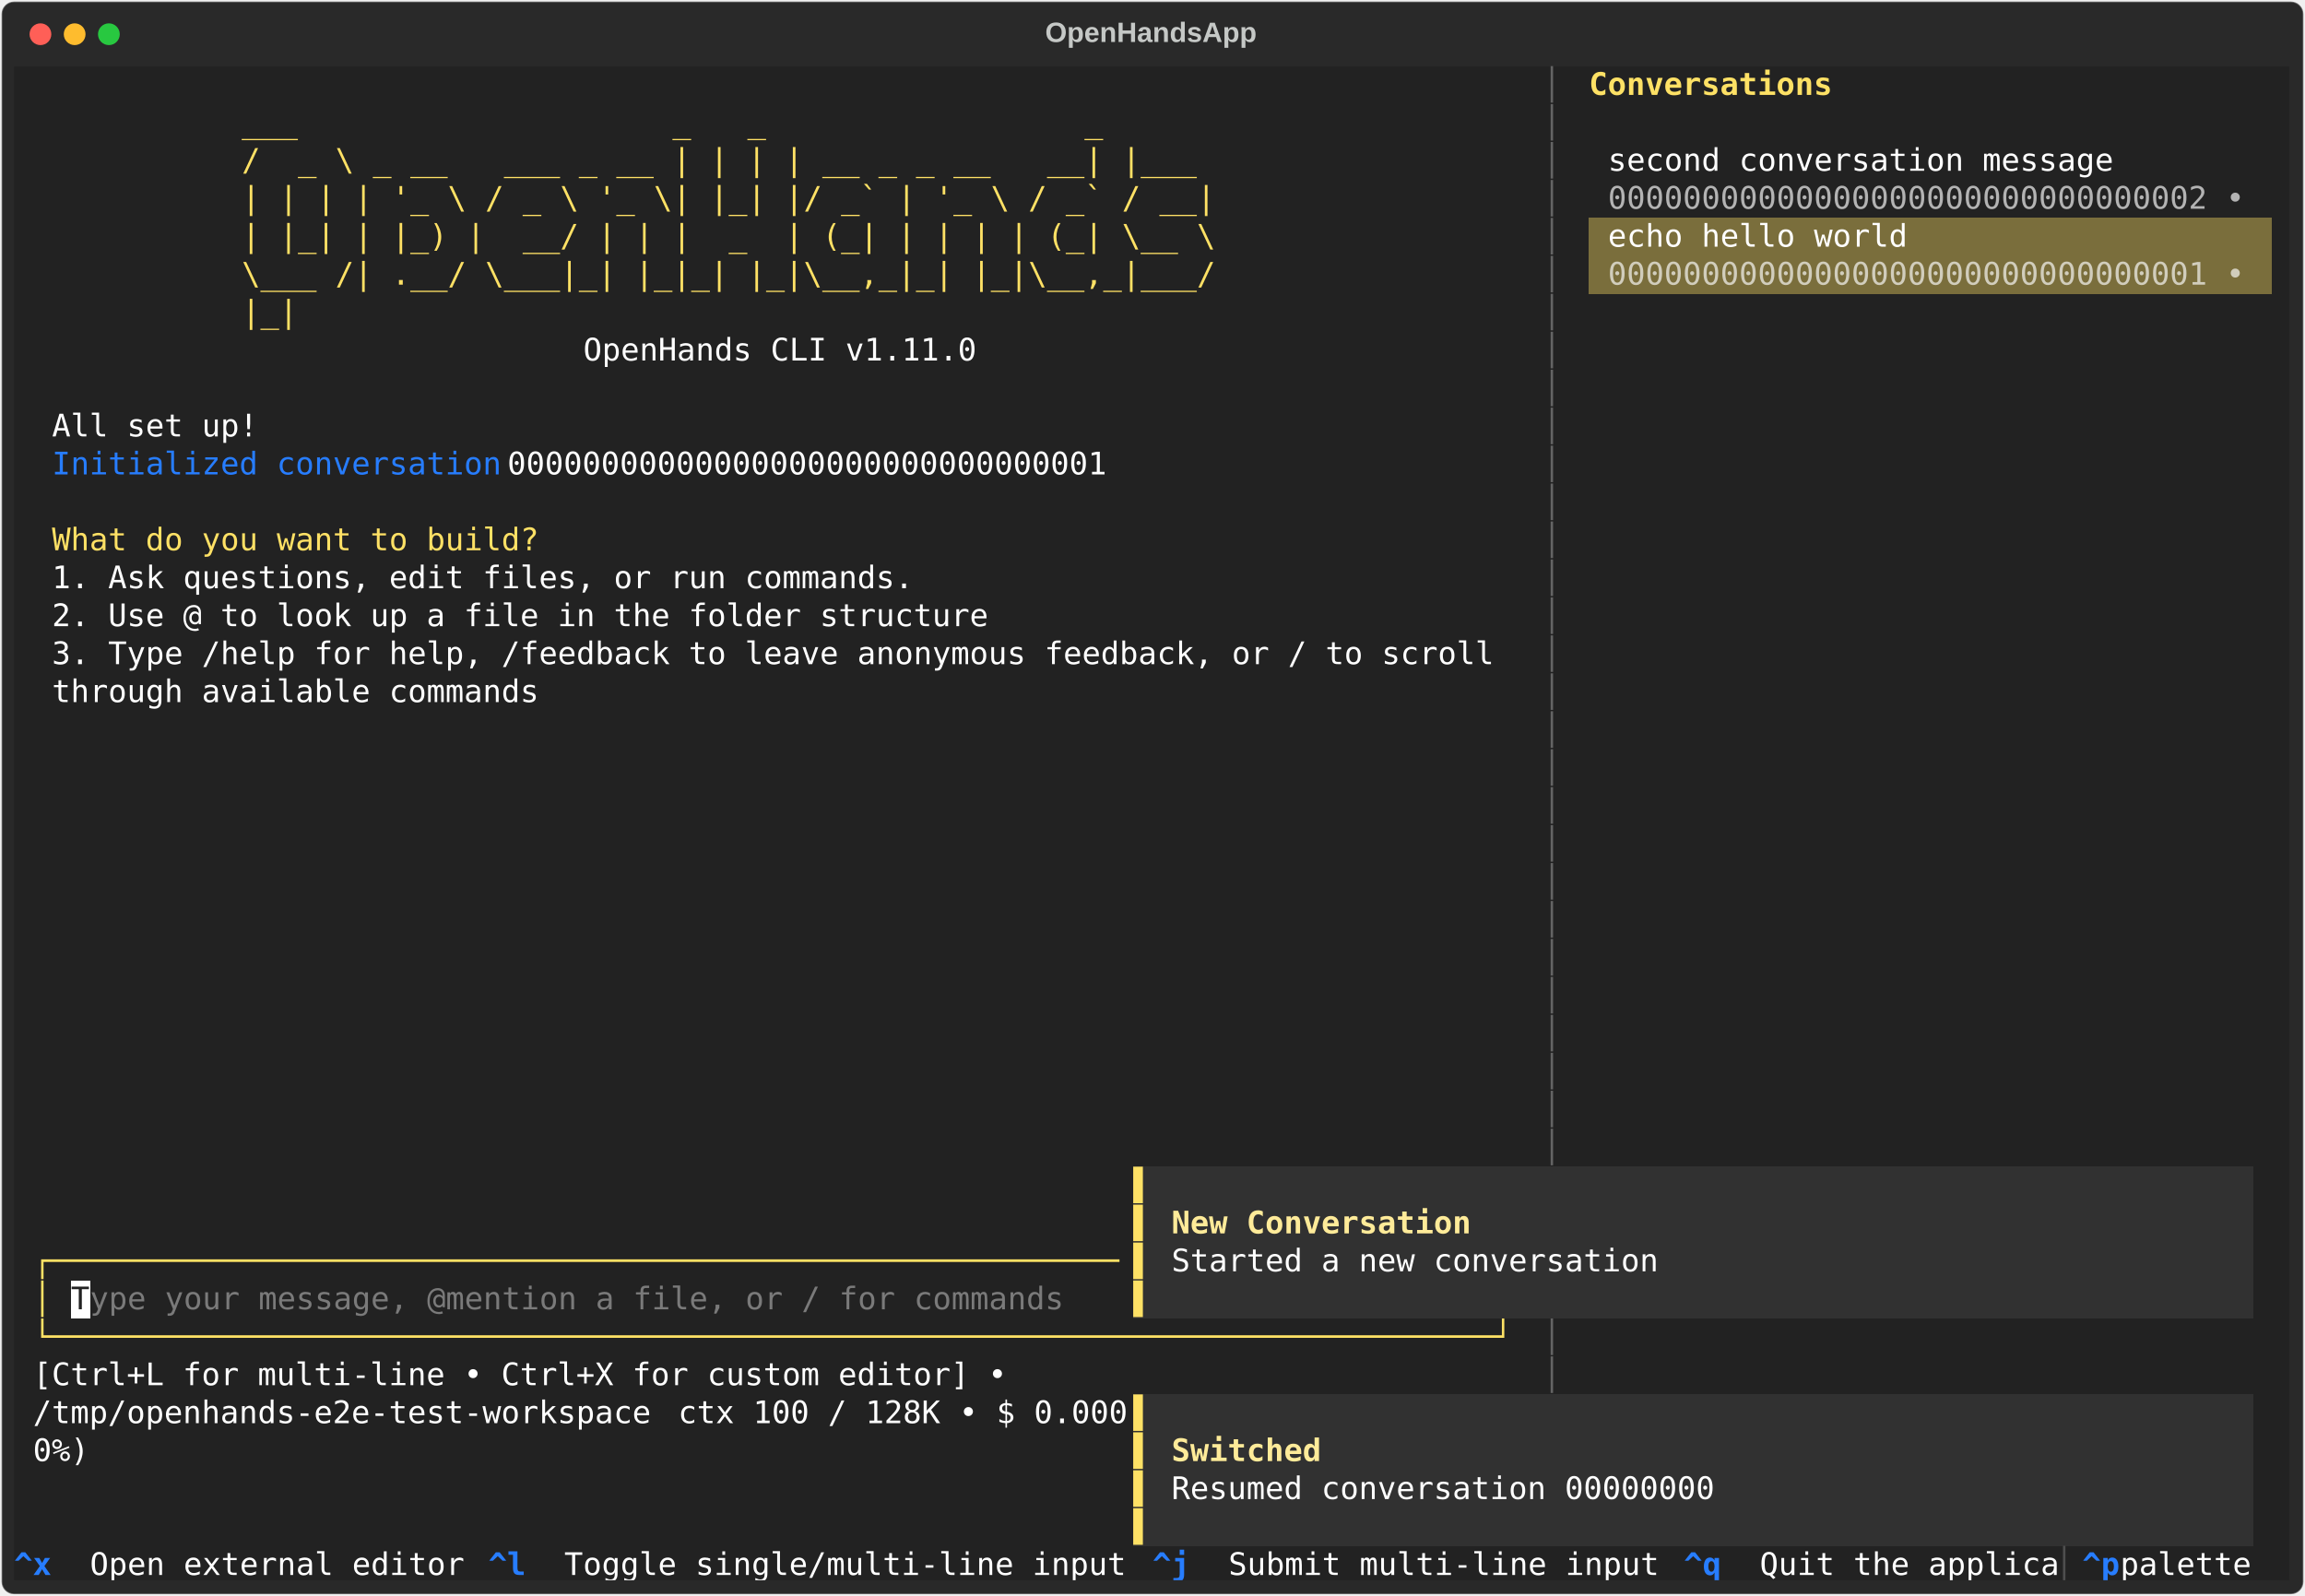
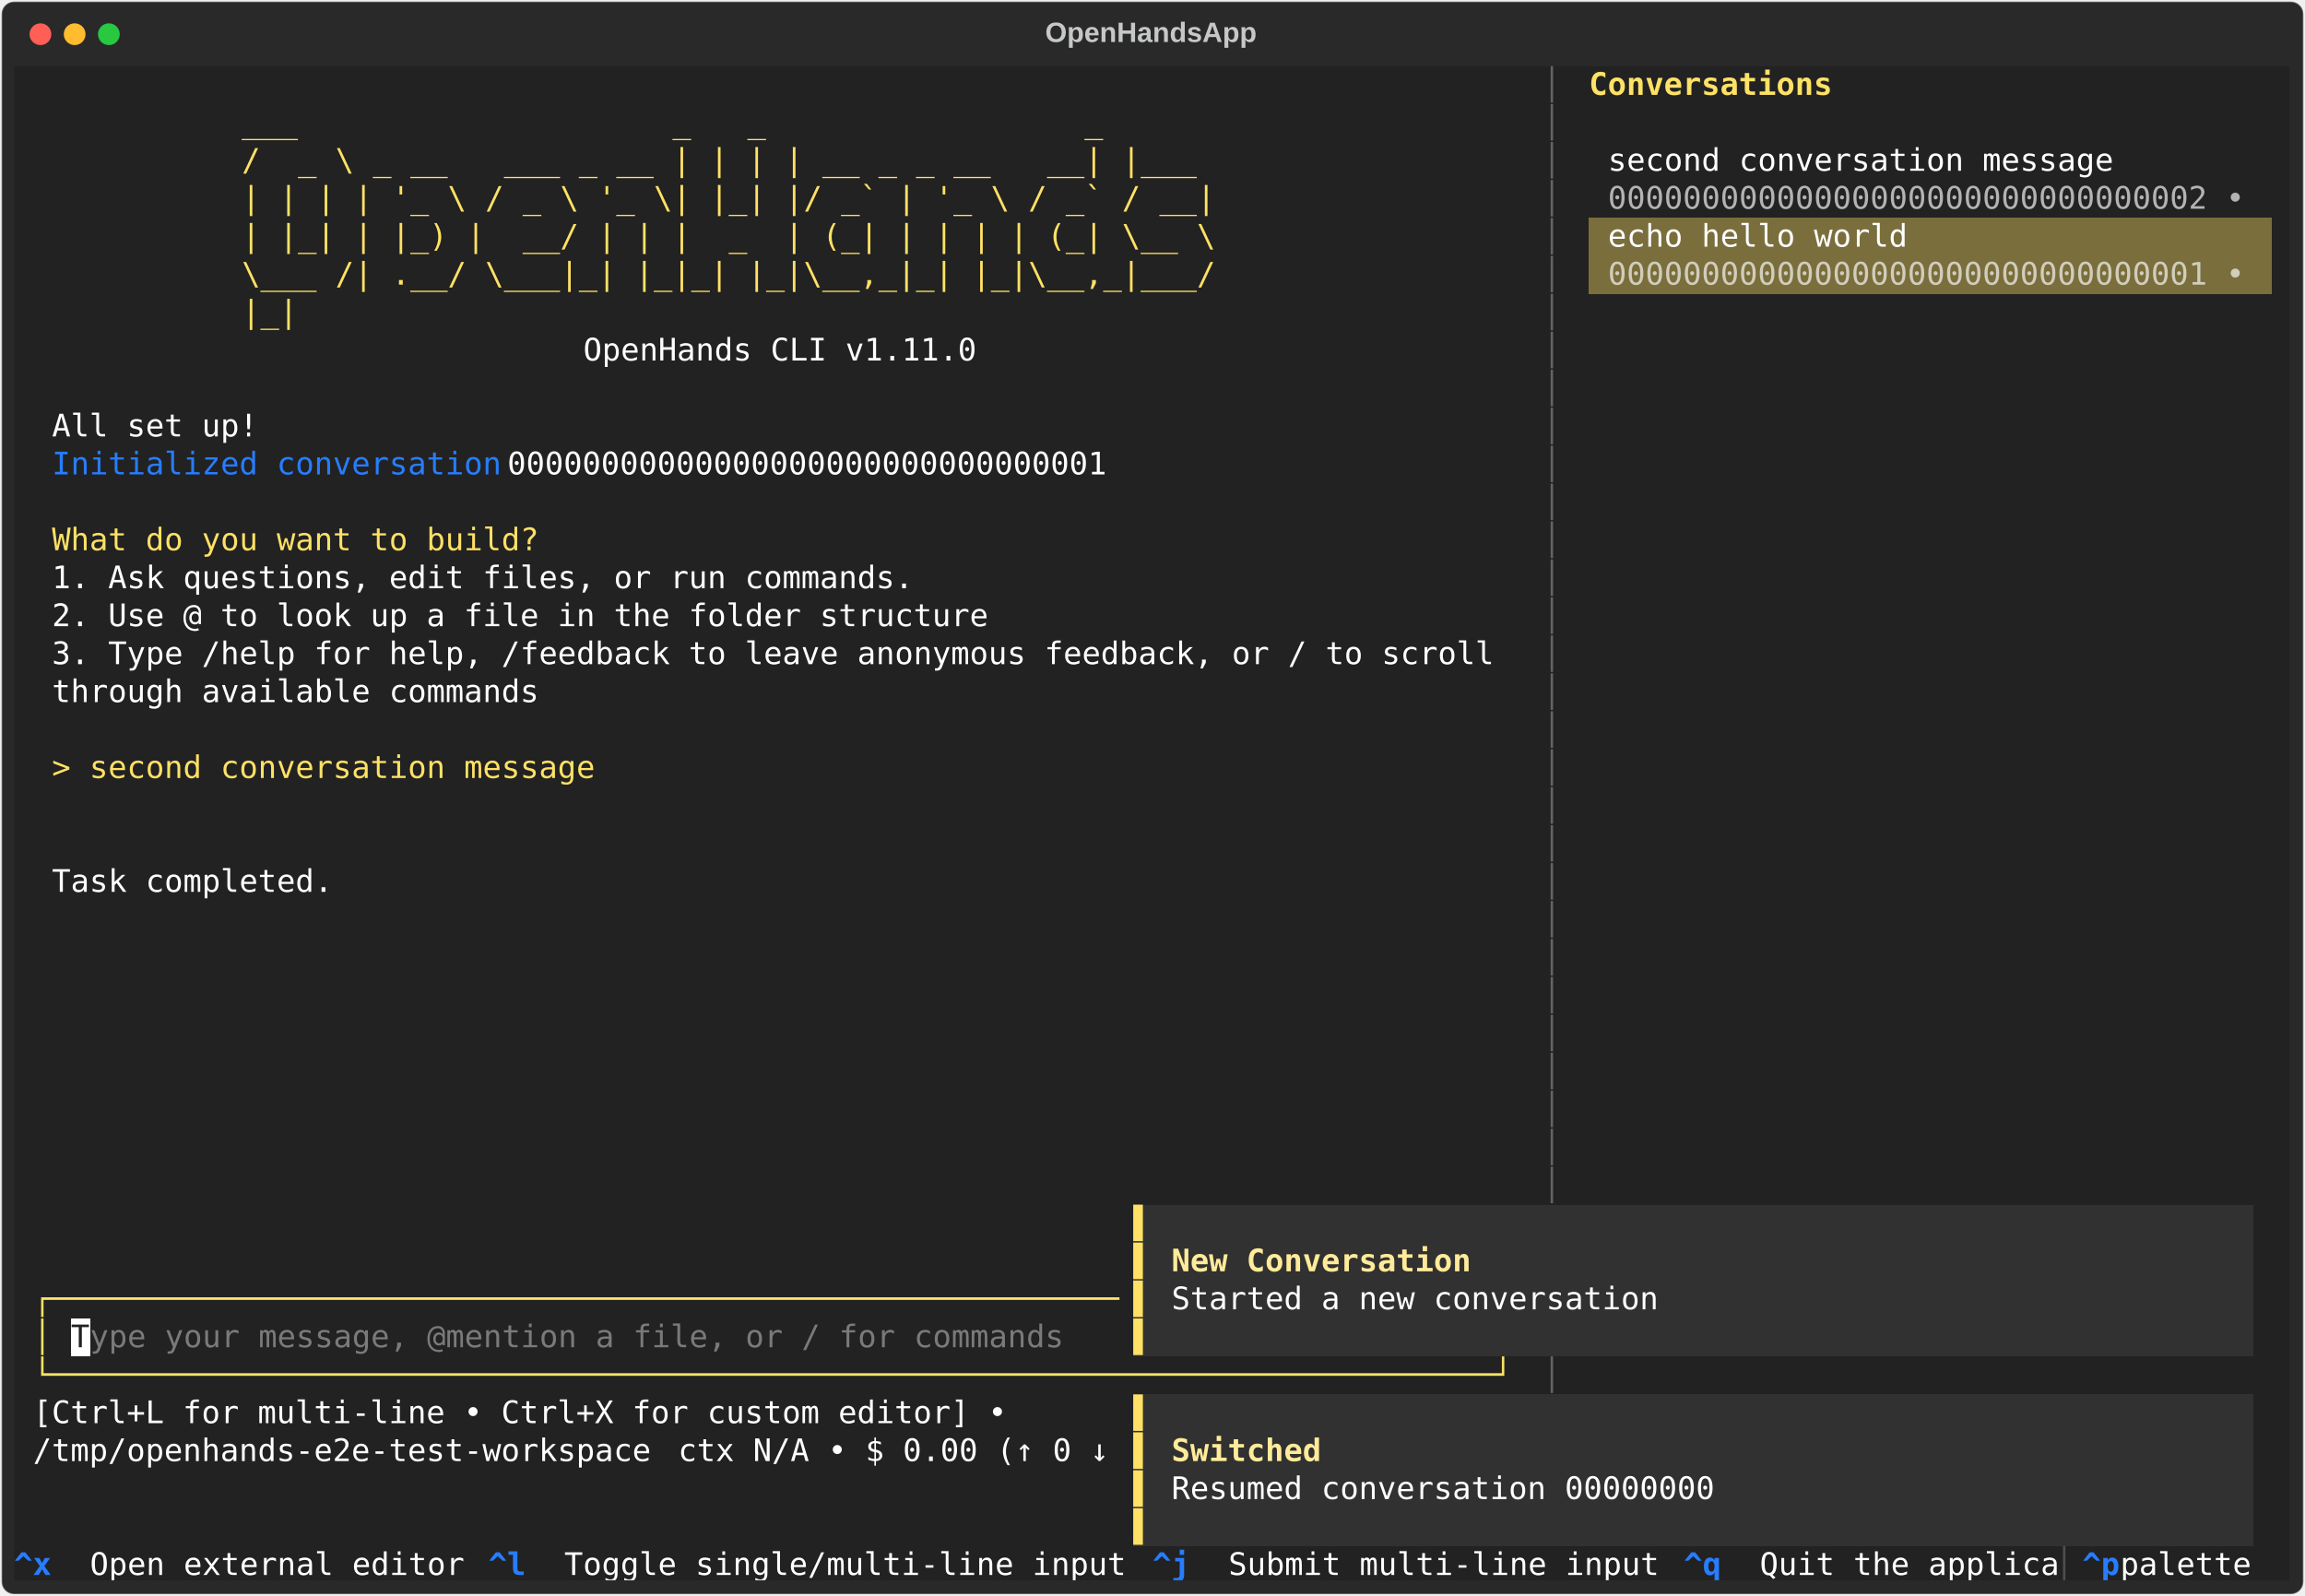
<svg xmlns="http://www.w3.org/2000/svg" class="rich-terminal" viewBox="0 0 1482 1026.0">
  <style>

    @font-face {
        font-family: "Fira Code";
        src: local("FiraCode-Regular"),
                url("https://cdnjs.cloudflare.com/ajax/libs/firacode/6.2.0/woff2/FiraCode-Regular.woff2") format("woff2"),
                url("https://cdnjs.cloudflare.com/ajax/libs/firacode/6.2.0/woff/FiraCode-Regular.woff") format("woff");
        font-style: normal;
        font-weight: 400;
    }
    @font-face {
        font-family: "Fira Code";
        src: local("FiraCode-Bold"),
                url("https://cdnjs.cloudflare.com/ajax/libs/firacode/6.2.0/woff2/FiraCode-Bold.woff2") format("woff2"),
                url("https://cdnjs.cloudflare.com/ajax/libs/firacode/6.2.0/woff/FiraCode-Bold.woff") format("woff");
        font-style: bold;
        font-weight: 700;
    }

    .terminal-matrix {
        font-family: Fira Code, monospace;
        font-size: 20px;
        line-height: 24.4px;
        font-variant-east-asian: full-width;
    }

    .terminal-title {
        font-size: 18px;
        font-weight: bold;
        font-family: arial;
    }

    .terminal-r1 { fill: #c5c8c6 }
.terminal-r2 { fill: #646464 }
.terminal-r3 { fill: #fee165;font-weight: bold }
.terminal-r4 { fill: #ffe165 }
.terminal-r5 { fill: #ffffff }
.terminal-r6 { fill: #b3b3b3 }
.terminal-r7 { fill: #d1cdbc }
.terminal-r8 { fill: #277dff }
.terminal-r9 { fill: #fee165 }
.terminal-r10 { fill: #ffeb99;font-weight: bold }
.terminal-r11 { fill: #222222 }
.terminal-r12 { fill: #7a7a7a }
.terminal-r13 { fill: #277dff;font-weight: bold }
.terminal-r14 { fill: #4e4e4e }
    </style>
  <defs>
    <clipPath id="terminal-clip-terminal">
      <rect x="0" y="0" width="1463.0" height="975.0" />
    </clipPath>
    <clipPath id="terminal-line-0">
      <rect x="0" y="1.5" width="1464" height="24.65" />
    </clipPath>
    <clipPath id="terminal-line-1">
      <rect x="0" y="25.9" width="1464" height="24.65" />
    </clipPath>
    <clipPath id="terminal-line-2">
      <rect x="0" y="50.3" width="1464" height="24.65" />
    </clipPath>
    <clipPath id="terminal-line-3">
      <rect x="0" y="74.7" width="1464" height="24.65" />
    </clipPath>
    <clipPath id="terminal-line-4">
      <rect x="0" y="99.1" width="1464" height="24.65" />
    </clipPath>
    <clipPath id="terminal-line-5">
      <rect x="0" y="123.5" width="1464" height="24.65" />
    </clipPath>
    <clipPath id="terminal-line-6">
      <rect x="0" y="147.9" width="1464" height="24.65" />
    </clipPath>
    <clipPath id="terminal-line-7">
      <rect x="0" y="172.3" width="1464" height="24.65" />
    </clipPath>
    <clipPath id="terminal-line-8">
      <rect x="0" y="196.7" width="1464" height="24.65" />
    </clipPath>
    <clipPath id="terminal-line-9">
      <rect x="0" y="221.1" width="1464" height="24.65" />
    </clipPath>
    <clipPath id="terminal-line-10">
      <rect x="0" y="245.5" width="1464" height="24.65" />
    </clipPath>
    <clipPath id="terminal-line-11">
      <rect x="0" y="269.9" width="1464" height="24.65" />
    </clipPath>
    <clipPath id="terminal-line-12">
      <rect x="0" y="294.3" width="1464" height="24.65" />
    </clipPath>
    <clipPath id="terminal-line-13">
      <rect x="0" y="318.7" width="1464" height="24.65" />
    </clipPath>
    <clipPath id="terminal-line-14">
      <rect x="0" y="343.1" width="1464" height="24.65" />
    </clipPath>
    <clipPath id="terminal-line-15">
      <rect x="0" y="367.5" width="1464" height="24.65" />
    </clipPath>
    <clipPath id="terminal-line-16">
      <rect x="0" y="391.9" width="1464" height="24.65" />
    </clipPath>
    <clipPath id="terminal-line-17">
      <rect x="0" y="416.3" width="1464" height="24.65" />
    </clipPath>
    <clipPath id="terminal-line-18">
      <rect x="0" y="440.7" width="1464" height="24.65" />
    </clipPath>
    <clipPath id="terminal-line-19">
      <rect x="0" y="465.1" width="1464" height="24.65" />
    </clipPath>
    <clipPath id="terminal-line-20">
      <rect x="0" y="489.5" width="1464" height="24.65" />
    </clipPath>
    <clipPath id="terminal-line-21">
      <rect x="0" y="513.9" width="1464" height="24.65" />
    </clipPath>
    <clipPath id="terminal-line-22">
      <rect x="0" y="538.3" width="1464" height="24.65" />
    </clipPath>
    <clipPath id="terminal-line-23">
      <rect x="0" y="562.7" width="1464" height="24.65" />
    </clipPath>
    <clipPath id="terminal-line-24">
      <rect x="0" y="587.1" width="1464" height="24.65" />
    </clipPath>
    <clipPath id="terminal-line-25">
      <rect x="0" y="611.5" width="1464" height="24.65" />
    </clipPath>
    <clipPath id="terminal-line-26">
      <rect x="0" y="635.9" width="1464" height="24.65" />
    </clipPath>
    <clipPath id="terminal-line-27">
      <rect x="0" y="660.3" width="1464" height="24.65" />
    </clipPath>
    <clipPath id="terminal-line-28">
      <rect x="0" y="684.7" width="1464" height="24.65" />
    </clipPath>
    <clipPath id="terminal-line-29">
      <rect x="0" y="709.1" width="1464" height="24.65" />
    </clipPath>
    <clipPath id="terminal-line-30">
      <rect x="0" y="733.5" width="1464" height="24.65" />
    </clipPath>
    <clipPath id="terminal-line-31">
      <rect x="0" y="757.9" width="1464" height="24.65" />
    </clipPath>
    <clipPath id="terminal-line-32">
      <rect x="0" y="782.3" width="1464" height="24.65" />
    </clipPath>
    <clipPath id="terminal-line-33">
      <rect x="0" y="806.7" width="1464" height="24.65" />
    </clipPath>
    <clipPath id="terminal-line-34">
      <rect x="0" y="831.1" width="1464" height="24.65" />
    </clipPath>
    <clipPath id="terminal-line-35">
      <rect x="0" y="855.5" width="1464" height="24.65" />
    </clipPath>
    <clipPath id="terminal-line-36">
      <rect x="0" y="879.9" width="1464" height="24.65" />
    </clipPath>
    <clipPath id="terminal-line-37">
      <rect x="0" y="904.3" width="1464" height="24.65" />
    </clipPath>
    <clipPath id="terminal-line-38">
      <rect x="0" y="928.7" width="1464" height="24.65" />
    </clipPath>
  </defs>
  <rect fill="#292929" stroke="rgba(255,255,255,0.35)" stroke-width="1" x="1" y="1" width="1480" height="1024" rx="8" />
  <text class="terminal-title" fill="#c5c8c6" text-anchor="middle" x="740" y="27">OpenHandsApp</text>
  <g transform="translate(26,22)">
    <circle cx="0" cy="0" r="7" fill="#ff5f57" />
    <circle cx="22" cy="0" r="7" fill="#febc2e" />
    <circle cx="44" cy="0" r="7" fill="#28c840" />
  </g>
  <g transform="translate(9, 41)" clip-path="url(#terminal-clip-terminal)">
    <rect fill="#222222" x="0" y="1.5" width="988.2" height="24.65" shape-rendering="crispEdges" />
    <rect fill="#222222" x="988.2" y="1.5" width="12.2" height="24.65" shape-rendering="crispEdges" />
    <rect fill="#222222" x="1000.4" y="1.5" width="12.2" height="24.65" shape-rendering="crispEdges" />
    <rect fill="#222222" x="1012.6" y="1.5" width="158.6" height="24.65" shape-rendering="crispEdges" />
    <rect fill="#222222" x="1171.2" y="1.5" width="292.8" height="24.65" shape-rendering="crispEdges" />
    <rect fill="#222222" x="0" y="25.9" width="146.4" height="24.65" shape-rendering="crispEdges" />
    <rect fill="#222222" x="146.4" y="25.9" width="695.4" height="24.65" shape-rendering="crispEdges" />
    <rect fill="#222222" x="841.8" y="25.9" width="146.4" height="24.65" shape-rendering="crispEdges" />
    <rect fill="#222222" x="988.2" y="25.9" width="12.2" height="24.65" shape-rendering="crispEdges" />
    <rect fill="#222222" x="1000.4" y="25.9" width="463.6" height="24.65" shape-rendering="crispEdges" />
    <rect fill="#222222" x="0" y="50.3" width="146.4" height="24.65" shape-rendering="crispEdges" />
    <rect fill="#222222" x="146.4" y="50.3" width="695.4" height="24.65" shape-rendering="crispEdges" />
    <rect fill="#222222" x="841.8" y="50.3" width="146.4" height="24.65" shape-rendering="crispEdges" />
    <rect fill="#222222" x="988.2" y="50.3" width="12.2" height="24.65" shape-rendering="crispEdges" />
    <rect fill="#222222" x="1000.4" y="50.3" width="24.4" height="24.65" shape-rendering="crispEdges" />
    <rect fill="#222222" x="1024.8" y="50.3" width="329.4" height="24.65" shape-rendering="crispEdges" />
    <rect fill="#222222" x="1354.2" y="50.3" width="109.8" height="24.65" shape-rendering="crispEdges" />
    <rect fill="#222222" x="0" y="74.7" width="146.4" height="24.65" shape-rendering="crispEdges" />
    <rect fill="#222222" x="146.4" y="74.7" width="695.4" height="24.65" shape-rendering="crispEdges" />
    <rect fill="#222222" x="841.8" y="74.7" width="146.4" height="24.65" shape-rendering="crispEdges" />
    <rect fill="#222222" x="988.2" y="74.7" width="12.2" height="24.65" shape-rendering="crispEdges" />
    <rect fill="#222222" x="1000.4" y="74.7" width="24.4" height="24.65" shape-rendering="crispEdges" />
    <rect fill="#222222" x="1024.8" y="74.7" width="414.8" height="24.65" shape-rendering="crispEdges" />
    <rect fill="#222222" x="1439.6" y="74.7" width="24.4" height="24.65" shape-rendering="crispEdges" />
    <rect fill="#222222" x="0" y="99.1" width="146.4" height="24.65" shape-rendering="crispEdges" />
    <rect fill="#222222" x="146.4" y="99.1" width="695.4" height="24.65" shape-rendering="crispEdges" />
    <rect fill="#222222" x="841.8" y="99.1" width="146.4" height="24.65" shape-rendering="crispEdges" />
    <rect fill="#222222" x="988.2" y="99.1" width="12.2" height="24.65" shape-rendering="crispEdges" />
    <rect fill="#222222" x="1000.4" y="99.1" width="12.2" height="24.65" shape-rendering="crispEdges" />
    <rect fill="#7a6e3c" x="1012.6" y="99.1" width="12.2" height="24.65" shape-rendering="crispEdges" />
    <rect fill="#7a6e3c" x="1024.8" y="99.1" width="195.2" height="24.65" shape-rendering="crispEdges" />
    <rect fill="#7a6e3c" x="1220" y="99.1" width="231.8" height="24.65" shape-rendering="crispEdges" />
    <rect fill="#222222" x="1451.8" y="99.1" width="12.2" height="24.65" shape-rendering="crispEdges" />
    <rect fill="#222222" x="0" y="123.5" width="146.4" height="24.65" shape-rendering="crispEdges" />
    <rect fill="#222222" x="146.4" y="123.5" width="695.4" height="24.65" shape-rendering="crispEdges" />
    <rect fill="#222222" x="841.8" y="123.5" width="146.4" height="24.65" shape-rendering="crispEdges" />
    <rect fill="#222222" x="988.2" y="123.5" width="12.2" height="24.65" shape-rendering="crispEdges" />
    <rect fill="#222222" x="1000.4" y="123.5" width="12.2" height="24.65" shape-rendering="crispEdges" />
    <rect fill="#7a6e3c" x="1012.6" y="123.5" width="12.2" height="24.65" shape-rendering="crispEdges" />
    <rect fill="#7a6e3c" x="1024.8" y="123.5" width="414.8" height="24.65" shape-rendering="crispEdges" />
    <rect fill="#7a6e3c" x="1439.6" y="123.5" width="12.2" height="24.65" shape-rendering="crispEdges" />
    <rect fill="#222222" x="1451.8" y="123.5" width="12.2" height="24.65" shape-rendering="crispEdges" />
    <rect fill="#222222" x="0" y="147.9" width="146.4" height="24.65" shape-rendering="crispEdges" />
    <rect fill="#222222" x="146.4" y="147.9" width="695.4" height="24.65" shape-rendering="crispEdges" />
    <rect fill="#222222" x="841.8" y="147.9" width="146.4" height="24.65" shape-rendering="crispEdges" />
    <rect fill="#222222" x="988.2" y="147.9" width="12.2" height="24.65" shape-rendering="crispEdges" />
    <rect fill="#222222" x="1000.4" y="147.9" width="463.6" height="24.65" shape-rendering="crispEdges" />
    <rect fill="#222222" x="0" y="172.3" width="366" height="24.65" shape-rendering="crispEdges" />
    <rect fill="#222222" x="366" y="172.3" width="256.2" height="24.65" shape-rendering="crispEdges" />
    <rect fill="#222222" x="622.2" y="172.3" width="366" height="24.65" shape-rendering="crispEdges" />
    <rect fill="#222222" x="988.2" y="172.3" width="12.2" height="24.65" shape-rendering="crispEdges" />
    <rect fill="#222222" x="1000.4" y="172.3" width="463.6" height="24.65" shape-rendering="crispEdges" />
    <rect fill="#222222" x="0" y="196.7" width="988.2" height="24.65" shape-rendering="crispEdges" />
    <rect fill="#222222" x="988.2" y="196.7" width="12.2" height="24.65" shape-rendering="crispEdges" />
    <rect fill="#222222" x="1000.4" y="196.7" width="463.6" height="24.65" shape-rendering="crispEdges" />
    <rect fill="#222222" x="0" y="221.1" width="24.4" height="24.65" shape-rendering="crispEdges" />
    <rect fill="#222222" x="24.4" y="221.1" width="134.2" height="24.65" shape-rendering="crispEdges" />
    <rect fill="#222222" x="158.6" y="221.1" width="829.6" height="24.65" shape-rendering="crispEdges" />
    <rect fill="#222222" x="988.2" y="221.1" width="12.2" height="24.65" shape-rendering="crispEdges" />
    <rect fill="#222222" x="1000.4" y="221.1" width="463.6" height="24.65" shape-rendering="crispEdges" />
    <rect fill="#222222" x="0" y="245.5" width="24.4" height="24.65" shape-rendering="crispEdges" />
    <rect fill="#222222" x="24.4" y="245.5" width="292.8" height="24.65" shape-rendering="crispEdges" />
    <rect fill="#222222" x="317.2" y="245.5" width="402.6" height="24.65" shape-rendering="crispEdges" />
    <rect fill="#222222" x="719.8" y="245.5" width="268.4" height="24.65" shape-rendering="crispEdges" />
    <rect fill="#222222" x="988.2" y="245.5" width="12.2" height="24.65" shape-rendering="crispEdges" />
    <rect fill="#222222" x="1000.4" y="245.5" width="463.6" height="24.65" shape-rendering="crispEdges" />
    <rect fill="#222222" x="0" y="269.9" width="988.2" height="24.65" shape-rendering="crispEdges" />
    <rect fill="#222222" x="988.2" y="269.9" width="12.2" height="24.65" shape-rendering="crispEdges" />
    <rect fill="#222222" x="1000.4" y="269.9" width="463.6" height="24.65" shape-rendering="crispEdges" />
    <rect fill="#222222" x="0" y="294.3" width="24.4" height="24.65" shape-rendering="crispEdges" />
    <rect fill="#222222" x="24.4" y="294.3" width="317.2" height="24.65" shape-rendering="crispEdges" />
    <rect fill="#222222" x="341.6" y="294.3" width="646.6" height="24.65" shape-rendering="crispEdges" />
    <rect fill="#222222" x="988.2" y="294.3" width="12.2" height="24.65" shape-rendering="crispEdges" />
    <rect fill="#222222" x="1000.4" y="294.3" width="463.6" height="24.65" shape-rendering="crispEdges" />
    <rect fill="#222222" x="0" y="318.7" width="24.4" height="24.65" shape-rendering="crispEdges" />
    <rect fill="#222222" x="24.4" y="318.7" width="561.2" height="24.65" shape-rendering="crispEdges" />
    <rect fill="#222222" x="585.6" y="318.7" width="402.6" height="24.65" shape-rendering="crispEdges" />
    <rect fill="#222222" x="988.2" y="318.7" width="12.2" height="24.65" shape-rendering="crispEdges" />
    <rect fill="#222222" x="1000.4" y="318.7" width="463.6" height="24.65" shape-rendering="crispEdges" />
    <rect fill="#222222" x="0" y="343.1" width="24.4" height="24.65" shape-rendering="crispEdges" />
    <rect fill="#222222" x="24.4" y="343.1" width="610" height="24.65" shape-rendering="crispEdges" />
    <rect fill="#222222" x="634.4" y="343.1" width="353.8" height="24.65" shape-rendering="crispEdges" />
    <rect fill="#222222" x="988.2" y="343.1" width="12.2" height="24.65" shape-rendering="crispEdges" />
    <rect fill="#222222" x="1000.4" y="343.1" width="463.6" height="24.65" shape-rendering="crispEdges" />
    <rect fill="#222222" x="0" y="367.5" width="24.4" height="24.65" shape-rendering="crispEdges" />
    <rect fill="#222222" x="24.4" y="367.5" width="939.4" height="24.65" shape-rendering="crispEdges" />
    <rect fill="#222222" x="963.8" y="367.5" width="24.4" height="24.65" shape-rendering="crispEdges" />
    <rect fill="#222222" x="988.2" y="367.5" width="12.2" height="24.65" shape-rendering="crispEdges" />
    <rect fill="#222222" x="1000.4" y="367.5" width="463.6" height="24.65" shape-rendering="crispEdges" />
    <rect fill="#222222" x="0" y="391.9" width="24.4" height="24.65" shape-rendering="crispEdges" />
    <rect fill="#222222" x="24.4" y="391.9" width="317.2" height="24.65" shape-rendering="crispEdges" />
    <rect fill="#222222" x="341.6" y="391.9" width="646.6" height="24.65" shape-rendering="crispEdges" />
    <rect fill="#222222" x="988.2" y="391.9" width="12.2" height="24.65" shape-rendering="crispEdges" />
    <rect fill="#222222" x="1000.4" y="391.9" width="463.6" height="24.65" shape-rendering="crispEdges" />
    <rect fill="#222222" x="0" y="416.3" width="988.2" height="24.65" shape-rendering="crispEdges" />
    <rect fill="#222222" x="988.2" y="416.3" width="12.2" height="24.65" shape-rendering="crispEdges" />
    <rect fill="#222222" x="1000.4" y="416.3" width="463.6" height="24.65" shape-rendering="crispEdges" />
-     <rect fill="#222222" x="0" y="440.7" width="988.2" height="24.65" shape-rendering="crispEdges" />
+     <rect fill="#222222" x="0" y="440.7" width="24.4" height="24.65" shape-rendering="crispEdges" />
+     <rect fill="#222222" x="24.4" y="440.7" width="353.8" height="24.65" shape-rendering="crispEdges" />
+     <rect fill="#222222" x="378.2" y="440.7" width="610" height="24.65" shape-rendering="crispEdges" />
    <rect fill="#222222" x="988.2" y="440.7" width="12.2" height="24.65" shape-rendering="crispEdges" />
    <rect fill="#222222" x="1000.4" y="440.7" width="463.6" height="24.65" shape-rendering="crispEdges" />
    <rect fill="#222222" x="0" y="465.1" width="988.2" height="24.65" shape-rendering="crispEdges" />
    <rect fill="#222222" x="988.2" y="465.1" width="12.2" height="24.65" shape-rendering="crispEdges" />
    <rect fill="#222222" x="1000.4" y="465.1" width="463.6" height="24.65" shape-rendering="crispEdges" />
    <rect fill="#222222" x="0" y="489.5" width="988.2" height="24.65" shape-rendering="crispEdges" />
    <rect fill="#222222" x="988.2" y="489.5" width="12.2" height="24.65" shape-rendering="crispEdges" />
    <rect fill="#222222" x="1000.4" y="489.5" width="463.6" height="24.65" shape-rendering="crispEdges" />
-     <rect fill="#222222" x="0" y="513.9" width="988.2" height="24.65" shape-rendering="crispEdges" />
+     <rect fill="#222222" x="0" y="513.9" width="24.4" height="24.65" shape-rendering="crispEdges" />
+     <rect fill="#222222" x="24.4" y="513.9" width="183" height="24.65" shape-rendering="crispEdges" />
+     <rect fill="#222222" x="207.4" y="513.9" width="780.8" height="24.65" shape-rendering="crispEdges" />
    <rect fill="#222222" x="988.2" y="513.9" width="12.2" height="24.65" shape-rendering="crispEdges" />
    <rect fill="#222222" x="1000.4" y="513.9" width="463.6" height="24.65" shape-rendering="crispEdges" />
    <rect fill="#222222" x="0" y="538.3" width="988.2" height="24.65" shape-rendering="crispEdges" />
    <rect fill="#222222" x="988.2" y="538.3" width="12.2" height="24.65" shape-rendering="crispEdges" />
    <rect fill="#222222" x="1000.4" y="538.3" width="463.6" height="24.65" shape-rendering="crispEdges" />
    <rect fill="#222222" x="0" y="562.7" width="988.2" height="24.65" shape-rendering="crispEdges" />
    <rect fill="#222222" x="988.2" y="562.7" width="12.2" height="24.65" shape-rendering="crispEdges" />
    <rect fill="#222222" x="1000.4" y="562.7" width="463.6" height="24.65" shape-rendering="crispEdges" />
    <rect fill="#222222" x="0" y="587.1" width="988.2" height="24.65" shape-rendering="crispEdges" />
    <rect fill="#222222" x="988.2" y="587.1" width="12.2" height="24.65" shape-rendering="crispEdges" />
    <rect fill="#222222" x="1000.4" y="587.1" width="463.6" height="24.65" shape-rendering="crispEdges" />
    <rect fill="#222222" x="0" y="611.5" width="988.2" height="24.65" shape-rendering="crispEdges" />
    <rect fill="#222222" x="988.2" y="611.5" width="12.2" height="24.65" shape-rendering="crispEdges" />
    <rect fill="#222222" x="1000.4" y="611.5" width="463.6" height="24.65" shape-rendering="crispEdges" />
    <rect fill="#222222" x="0" y="635.9" width="988.2" height="24.65" shape-rendering="crispEdges" />
    <rect fill="#222222" x="988.2" y="635.9" width="12.2" height="24.65" shape-rendering="crispEdges" />
    <rect fill="#222222" x="1000.4" y="635.9" width="463.6" height="24.65" shape-rendering="crispEdges" />
    <rect fill="#222222" x="0" y="660.3" width="988.2" height="24.65" shape-rendering="crispEdges" />
    <rect fill="#222222" x="988.2" y="660.3" width="12.2" height="24.65" shape-rendering="crispEdges" />
    <rect fill="#222222" x="1000.4" y="660.3" width="463.6" height="24.65" shape-rendering="crispEdges" />
    <rect fill="#222222" x="0" y="684.7" width="988.2" height="24.65" shape-rendering="crispEdges" />
    <rect fill="#222222" x="988.2" y="684.7" width="12.2" height="24.65" shape-rendering="crispEdges" />
    <rect fill="#222222" x="1000.4" y="684.7" width="463.6" height="24.65" shape-rendering="crispEdges" />
-     <rect fill="#222222" x="0" y="709.1" width="719.8" height="24.65" shape-rendering="crispEdges" />
-     <rect fill="#313131" x="719.8" y="709.1" width="12.2" height="24.65" shape-rendering="crispEdges" />
-     <rect fill="#313131" x="732" y="709.1" width="707.6" height="24.65" shape-rendering="crispEdges" />
-     <rect fill="#222222" x="1439.6" y="709.1" width="24.4" height="24.65" shape-rendering="crispEdges" />
-     <rect fill="#222222" x="0" y="733.5" width="12.2" height="24.65" shape-rendering="crispEdges" />
-     <rect fill="#222222" x="12.2" y="733.5" width="12.2" height="24.65" shape-rendering="crispEdges" />
-     <rect fill="#222222" x="24.4" y="733.5" width="695.4" height="24.65" shape-rendering="crispEdges" />
+     <rect fill="#222222" x="0" y="709.1" width="988.2" height="24.65" shape-rendering="crispEdges" />
+     <rect fill="#222222" x="988.2" y="709.1" width="12.2" height="24.65" shape-rendering="crispEdges" />
+     <rect fill="#222222" x="1000.4" y="709.1" width="463.6" height="24.65" shape-rendering="crispEdges" />
+     <rect fill="#222222" x="0" y="733.5" width="719.8" height="24.65" shape-rendering="crispEdges" />
    <rect fill="#313131" x="719.8" y="733.5" width="12.2" height="24.65" shape-rendering="crispEdges" />
-     <rect fill="#313131" x="732" y="733.5" width="12.2" height="24.65" shape-rendering="crispEdges" />
-     <rect fill="#313131" x="744.2" y="733.5" width="195.2" height="24.65" shape-rendering="crispEdges" />
-     <rect fill="#313131" x="939.4" y="733.5" width="500.2" height="24.65" shape-rendering="crispEdges" />
+     <rect fill="#313131" x="732" y="733.5" width="707.6" height="24.65" shape-rendering="crispEdges" />
    <rect fill="#222222" x="1439.6" y="733.5" width="24.4" height="24.65" shape-rendering="crispEdges" />
    <rect fill="#222222" x="0" y="757.9" width="12.2" height="24.65" shape-rendering="crispEdges" />
-     <rect fill="#222222" x="12.2" y="757.9" width="707.6" height="24.65" shape-rendering="crispEdges" />
+     <rect fill="#222222" x="12.2" y="757.9" width="12.2" height="24.65" shape-rendering="crispEdges" />
+     <rect fill="#222222" x="24.4" y="757.9" width="695.4" height="24.65" shape-rendering="crispEdges" />
    <rect fill="#313131" x="719.8" y="757.9" width="12.2" height="24.65" shape-rendering="crispEdges" />
    <rect fill="#313131" x="732" y="757.9" width="12.2" height="24.65" shape-rendering="crispEdges" />
-     <rect fill="#313131" x="744.2" y="757.9" width="317.2" height="24.65" shape-rendering="crispEdges" />
-     <rect fill="#313131" x="1061.4" y="757.9" width="378.2" height="24.65" shape-rendering="crispEdges" />
+     <rect fill="#313131" x="744.2" y="757.9" width="195.2" height="24.65" shape-rendering="crispEdges" />
+     <rect fill="#313131" x="939.4" y="757.9" width="500.2" height="24.65" shape-rendering="crispEdges" />
    <rect fill="#222222" x="1439.6" y="757.9" width="24.4" height="24.65" shape-rendering="crispEdges" />
    <rect fill="#222222" x="0" y="782.3" width="12.2" height="24.65" shape-rendering="crispEdges" />
-     <rect fill="#222222" x="12.2" y="782.3" width="12.2" height="24.65" shape-rendering="crispEdges" />
-     <rect fill="#222222" x="24.4" y="782.3" width="12.2" height="24.65" shape-rendering="crispEdges" />
-     <rect fill="#ffffff" x="36.6" y="782.3" width="12.2" height="24.65" shape-rendering="crispEdges" />
-     <rect fill="#222222" x="48.8" y="782.3" width="634.4" height="24.65" shape-rendering="crispEdges" />
-     <rect fill="#222222" x="683.2" y="782.3" width="36.6" height="24.65" shape-rendering="crispEdges" />
+     <rect fill="#222222" x="12.2" y="782.3" width="707.6" height="24.65" shape-rendering="crispEdges" />
    <rect fill="#313131" x="719.8" y="782.3" width="12.2" height="24.65" shape-rendering="crispEdges" />
-     <rect fill="#313131" x="732" y="782.3" width="707.6" height="24.65" shape-rendering="crispEdges" />
+     <rect fill="#313131" x="732" y="782.3" width="12.2" height="24.65" shape-rendering="crispEdges" />
+     <rect fill="#313131" x="744.2" y="782.3" width="317.2" height="24.65" shape-rendering="crispEdges" />
+     <rect fill="#313131" x="1061.4" y="782.3" width="378.2" height="24.65" shape-rendering="crispEdges" />
    <rect fill="#222222" x="1439.6" y="782.3" width="24.4" height="24.65" shape-rendering="crispEdges" />
    <rect fill="#222222" x="0" y="806.7" width="12.2" height="24.65" shape-rendering="crispEdges" />
-     <rect fill="#222222" x="12.2" y="806.7" width="963.8" height="24.65" shape-rendering="crispEdges" />
-     <rect fill="#222222" x="976" y="806.7" width="12.2" height="24.65" shape-rendering="crispEdges" />
-     <rect fill="#222222" x="988.2" y="806.7" width="12.2" height="24.65" shape-rendering="crispEdges" />
-     <rect fill="#222222" x="1000.4" y="806.7" width="463.6" height="24.65" shape-rendering="crispEdges" />
+     <rect fill="#222222" x="12.2" y="806.7" width="12.2" height="24.65" shape-rendering="crispEdges" />
+     <rect fill="#222222" x="24.4" y="806.7" width="12.2" height="24.65" shape-rendering="crispEdges" />
+     <rect fill="#ffffff" x="36.6" y="806.7" width="12.2" height="24.65" shape-rendering="crispEdges" />
+     <rect fill="#222222" x="48.8" y="806.7" width="634.4" height="24.65" shape-rendering="crispEdges" />
+     <rect fill="#222222" x="683.2" y="806.7" width="36.6" height="24.65" shape-rendering="crispEdges" />
+     <rect fill="#313131" x="719.8" y="806.7" width="12.2" height="24.65" shape-rendering="crispEdges" />
+     <rect fill="#313131" x="732" y="806.7" width="707.6" height="24.65" shape-rendering="crispEdges" />
+     <rect fill="#222222" x="1439.6" y="806.7" width="24.4" height="24.65" shape-rendering="crispEdges" />
    <rect fill="#222222" x="0" y="831.1" width="12.2" height="24.65" shape-rendering="crispEdges" />
-     <rect fill="#222222" x="12.2" y="831.1" width="634.4" height="24.65" shape-rendering="crispEdges" />
-     <rect fill="#222222" x="646.6" y="831.1" width="341.6" height="24.65" shape-rendering="crispEdges" />
+     <rect fill="#222222" x="12.2" y="831.1" width="963.8" height="24.65" shape-rendering="crispEdges" />
+     <rect fill="#222222" x="976" y="831.1" width="12.2" height="24.65" shape-rendering="crispEdges" />
    <rect fill="#222222" x="988.2" y="831.1" width="12.2" height="24.65" shape-rendering="crispEdges" />
    <rect fill="#222222" x="1000.4" y="831.1" width="463.6" height="24.65" shape-rendering="crispEdges" />
    <rect fill="#222222" x="0" y="855.5" width="12.2" height="24.65" shape-rendering="crispEdges" />
-     <rect fill="#222222" x="12.2" y="855.5" width="414.8" height="24.65" shape-rendering="crispEdges" />
-     <rect fill="#222222" x="427" y="855.5" width="292.8" height="24.65" shape-rendering="crispEdges" />
+     <rect fill="#222222" x="12.2" y="855.5" width="634.4" height="24.65" shape-rendering="crispEdges" />
+     <rect fill="#222222" x="646.6" y="855.5" width="73.2" height="24.65" shape-rendering="crispEdges" />
    <rect fill="#313131" x="719.8" y="855.5" width="12.2" height="24.65" shape-rendering="crispEdges" />
    <rect fill="#313131" x="732" y="855.5" width="707.6" height="24.65" shape-rendering="crispEdges" />
    <rect fill="#222222" x="1439.6" y="855.5" width="24.4" height="24.65" shape-rendering="crispEdges" />
    <rect fill="#222222" x="0" y="879.9" width="12.2" height="24.65" shape-rendering="crispEdges" />
-     <rect fill="#222222" x="12.2" y="879.9" width="36.6" height="24.65" shape-rendering="crispEdges" />
-     <rect fill="#222222" x="48.8" y="879.9" width="671" height="24.65" shape-rendering="crispEdges" />
+     <rect fill="#222222" x="12.2" y="879.9" width="414.8" height="24.65" shape-rendering="crispEdges" />
+     <rect fill="#222222" x="427" y="879.9" width="292.8" height="24.65" shape-rendering="crispEdges" />
    <rect fill="#313131" x="719.8" y="879.9" width="12.2" height="24.65" shape-rendering="crispEdges" />
    <rect fill="#313131" x="732" y="879.9" width="12.2" height="24.65" shape-rendering="crispEdges" />
    <rect fill="#313131" x="744.2" y="879.9" width="97.6" height="24.65" shape-rendering="crispEdges" />
    <rect fill="#313131" x="841.8" y="879.9" width="597.8" height="24.65" shape-rendering="crispEdges" />
    <rect fill="#222222" x="1439.6" y="879.9" width="24.4" height="24.65" shape-rendering="crispEdges" />
    <rect fill="#222222" x="0" y="904.3" width="719.8" height="24.65" shape-rendering="crispEdges" />
    <rect fill="#313131" x="719.8" y="904.3" width="12.2" height="24.65" shape-rendering="crispEdges" />
    <rect fill="#313131" x="732" y="904.3" width="12.2" height="24.65" shape-rendering="crispEdges" />
    <rect fill="#313131" x="744.2" y="904.3" width="353.8" height="24.65" shape-rendering="crispEdges" />
    <rect fill="#313131" x="1098" y="904.3" width="341.6" height="24.65" shape-rendering="crispEdges" />
    <rect fill="#222222" x="1439.6" y="904.3" width="24.4" height="24.65" shape-rendering="crispEdges" />
    <rect fill="#222222" x="0" y="928.7" width="719.8" height="24.65" shape-rendering="crispEdges" />
    <rect fill="#313131" x="719.8" y="928.7" width="12.2" height="24.65" shape-rendering="crispEdges" />
    <rect fill="#313131" x="732" y="928.7" width="707.6" height="24.65" shape-rendering="crispEdges" />
    <rect fill="#222222" x="1439.6" y="928.7" width="24.4" height="24.65" shape-rendering="crispEdges" />
    <rect fill="#222222" x="0" y="953.1" width="48.8" height="24.65" shape-rendering="crispEdges" />
    <rect fill="#222222" x="48.8" y="953.1" width="256.2" height="24.65" shape-rendering="crispEdges" />
    <rect fill="#222222" x="305" y="953.1" width="48.8" height="24.65" shape-rendering="crispEdges" />
    <rect fill="#222222" x="353.8" y="953.1" width="378.2" height="24.65" shape-rendering="crispEdges" />
    <rect fill="#222222" x="732" y="953.1" width="48.8" height="24.65" shape-rendering="crispEdges" />
    <rect fill="#222222" x="780.8" y="953.1" width="292.8" height="24.65" shape-rendering="crispEdges" />
    <rect fill="#222222" x="1073.6" y="953.1" width="48.8" height="24.65" shape-rendering="crispEdges" />
    <rect fill="#222222" x="1122.4" y="953.1" width="195.2" height="24.65" shape-rendering="crispEdges" />
    <rect fill="#222222" x="1317.6" y="953.1" width="12.2" height="24.65" shape-rendering="crispEdges" />
    <rect fill="#222222" x="1329.8" y="953.1" width="24.4" height="24.65" shape-rendering="crispEdges" />
    <rect fill="#222222" x="1354.2" y="953.1" width="97.6" height="24.65" shape-rendering="crispEdges" />
    <rect fill="#222222" x="1451.8" y="953.1" width="12.2" height="24.65" shape-rendering="crispEdges" />
    <g class="terminal-matrix">
      <text class="terminal-r2" x="988.2" y="20" textLength="12.2" clip-path="url(#terminal-line-0)">▏</text>
      <text class="terminal-r3" x="1012.6" y="20" textLength="158.6" clip-path="url(#terminal-line-0)">Conversations</text>
      <text class="terminal-r1" x="1464" y="20" textLength="12.2" clip-path="url(#terminal-line-0)">
</text>
      <text class="terminal-r4" x="146.4" y="44.4" textLength="695.4" clip-path="url(#terminal-line-1)">     ___                    _   _                 _      </text>
      <text class="terminal-r2" x="988.2" y="44.4" textLength="12.2" clip-path="url(#terminal-line-1)">▏</text>
      <text class="terminal-r1" x="1464" y="44.4" textLength="12.2" clip-path="url(#terminal-line-1)">
</text>
      <text class="terminal-r4" x="146.4" y="68.8" textLength="695.4" clip-path="url(#terminal-line-2)">    /  _ \ _ __   ___ _ __ | | | | __ _ _ __   __| |___  </text>
      <text class="terminal-r2" x="988.2" y="68.8" textLength="12.2" clip-path="url(#terminal-line-2)">▏</text>
      <text class="terminal-r5" x="1024.8" y="68.8" textLength="329.4" clip-path="url(#terminal-line-2)">second conversation message</text>
      <text class="terminal-r1" x="1464" y="68.8" textLength="12.2" clip-path="url(#terminal-line-2)">
</text>
      <text class="terminal-r4" x="146.4" y="93.2" textLength="695.4" clip-path="url(#terminal-line-3)">    | | | | '_ \ / _ \ '_ \| |_| |/ _` | '_ \ / _` / __| </text>
      <text class="terminal-r2" x="988.2" y="93.2" textLength="12.2" clip-path="url(#terminal-line-3)">▏</text>
      <text class="terminal-r6" x="1024.8" y="93.2" textLength="414.8" clip-path="url(#terminal-line-3)">00000000000000000000000000000002 •</text>
      <text class="terminal-r1" x="1464" y="93.2" textLength="12.2" clip-path="url(#terminal-line-3)">
</text>
      <text class="terminal-r4" x="146.4" y="117.6" textLength="695.4" clip-path="url(#terminal-line-4)">    | |_| | |_) |  __/ | | |  _  | (_| | | | | (_| \__ \ </text>
      <text class="terminal-r2" x="988.2" y="117.6" textLength="12.2" clip-path="url(#terminal-line-4)">▏</text>
      <text class="terminal-r5" x="1024.8" y="117.6" textLength="195.2" clip-path="url(#terminal-line-4)">echo hello world</text>
      <text class="terminal-r1" x="1464" y="117.6" textLength="12.2" clip-path="url(#terminal-line-4)">
</text>
      <text class="terminal-r4" x="146.4" y="142" textLength="695.4" clip-path="url(#terminal-line-5)">    \___ /| .__/ \___|_| |_|_| |_|\__,_|_| |_|\__,_|___/ </text>
      <text class="terminal-r2" x="988.2" y="142" textLength="12.2" clip-path="url(#terminal-line-5)">▏</text>
      <text class="terminal-r7" x="1024.8" y="142" textLength="414.8" clip-path="url(#terminal-line-5)">00000000000000000000000000000001 •</text>
      <text class="terminal-r1" x="1464" y="142" textLength="12.2" clip-path="url(#terminal-line-5)">
</text>
      <text class="terminal-r4" x="146.4" y="166.4" textLength="695.4" clip-path="url(#terminal-line-6)">          |_|                                            </text>
      <text class="terminal-r2" x="988.2" y="166.4" textLength="12.2" clip-path="url(#terminal-line-6)">▏</text>
      <text class="terminal-r1" x="1464" y="166.4" textLength="12.2" clip-path="url(#terminal-line-6)">
</text>
      <text class="terminal-r5" x="366" y="190.8" textLength="256.2" clip-path="url(#terminal-line-7)">OpenHands CLI v1.11.0</text>
      <text class="terminal-r2" x="988.2" y="190.8" textLength="12.2" clip-path="url(#terminal-line-7)">▏</text>
      <text class="terminal-r1" x="1464" y="190.8" textLength="12.2" clip-path="url(#terminal-line-7)">
</text>
      <text class="terminal-r2" x="988.2" y="215.2" textLength="12.2" clip-path="url(#terminal-line-8)">▏</text>
      <text class="terminal-r1" x="1464" y="215.2" textLength="12.2" clip-path="url(#terminal-line-8)">
</text>
      <text class="terminal-r5" x="24.4" y="239.6" textLength="134.2" clip-path="url(#terminal-line-9)">All set up!</text>
      <text class="terminal-r2" x="988.2" y="239.6" textLength="12.2" clip-path="url(#terminal-line-9)">▏</text>
      <text class="terminal-r1" x="1464" y="239.6" textLength="12.2" clip-path="url(#terminal-line-9)">
</text>
      <text class="terminal-r8" x="24.4" y="264" textLength="292.8" clip-path="url(#terminal-line-10)">Initialized conversation</text>
      <text class="terminal-r5" x="317.2" y="264" textLength="402.6" clip-path="url(#terminal-line-10)"> 00000000000000000000000000000001</text>
      <text class="terminal-r2" x="988.2" y="264" textLength="12.2" clip-path="url(#terminal-line-10)">▏</text>
      <text class="terminal-r1" x="1464" y="264" textLength="12.2" clip-path="url(#terminal-line-10)">
</text>
      <text class="terminal-r2" x="988.2" y="288.4" textLength="12.2" clip-path="url(#terminal-line-11)">▏</text>
      <text class="terminal-r1" x="1464" y="288.4" textLength="12.2" clip-path="url(#terminal-line-11)">
</text>
      <text class="terminal-r4" x="24.4" y="312.8" textLength="317.2" clip-path="url(#terminal-line-12)">What do you want to build?</text>
      <text class="terminal-r2" x="988.2" y="312.8" textLength="12.2" clip-path="url(#terminal-line-12)">▏</text>
      <text class="terminal-r1" x="1464" y="312.8" textLength="12.2" clip-path="url(#terminal-line-12)">
</text>
      <text class="terminal-r5" x="24.4" y="337.2" textLength="561.2" clip-path="url(#terminal-line-13)">1. Ask questions, edit files, or run commands.</text>
      <text class="terminal-r2" x="988.2" y="337.2" textLength="12.2" clip-path="url(#terminal-line-13)">▏</text>
      <text class="terminal-r1" x="1464" y="337.2" textLength="12.2" clip-path="url(#terminal-line-13)">
</text>
      <text class="terminal-r5" x="24.4" y="361.6" textLength="610" clip-path="url(#terminal-line-14)">2. Use @ to look up a file in the folder structure</text>
      <text class="terminal-r2" x="988.2" y="361.6" textLength="12.2" clip-path="url(#terminal-line-14)">▏</text>
      <text class="terminal-r1" x="1464" y="361.6" textLength="12.2" clip-path="url(#terminal-line-14)">
</text>
      <text class="terminal-r5" x="24.4" y="386" textLength="939.4" clip-path="url(#terminal-line-15)">3. Type /help for help, /feedback to leave anonymous feedback, or / to scroll</text>
      <text class="terminal-r2" x="988.2" y="386" textLength="12.2" clip-path="url(#terminal-line-15)">▏</text>
      <text class="terminal-r1" x="1464" y="386" textLength="12.2" clip-path="url(#terminal-line-15)">
</text>
      <text class="terminal-r5" x="24.4" y="410.4" textLength="317.2" clip-path="url(#terminal-line-16)">through available commands</text>
      <text class="terminal-r2" x="988.2" y="410.4" textLength="12.2" clip-path="url(#terminal-line-16)">▏</text>
      <text class="terminal-r1" x="1464" y="410.4" textLength="12.2" clip-path="url(#terminal-line-16)">
</text>
      <text class="terminal-r2" x="988.2" y="434.8" textLength="12.2" clip-path="url(#terminal-line-17)">▏</text>
      <text class="terminal-r1" x="1464" y="434.8" textLength="12.2" clip-path="url(#terminal-line-17)">
</text>
+       <text class="terminal-r9" x="24.4" y="459.2" textLength="353.8" clip-path="url(#terminal-line-18)">&gt; second conversation message</text>
      <text class="terminal-r2" x="988.2" y="459.2" textLength="12.2" clip-path="url(#terminal-line-18)">▏</text>
      <text class="terminal-r1" x="1464" y="459.2" textLength="12.2" clip-path="url(#terminal-line-18)">
</text>
      <text class="terminal-r2" x="988.2" y="483.6" textLength="12.2" clip-path="url(#terminal-line-19)">▏</text>
      <text class="terminal-r1" x="1464" y="483.6" textLength="12.2" clip-path="url(#terminal-line-19)">
</text>
      <text class="terminal-r2" x="988.2" y="508" textLength="12.2" clip-path="url(#terminal-line-20)">▏</text>
      <text class="terminal-r1" x="1464" y="508" textLength="12.2" clip-path="url(#terminal-line-20)">
</text>
+       <text class="terminal-r5" x="24.4" y="532.4" textLength="183" clip-path="url(#terminal-line-21)">Task completed.</text>
      <text class="terminal-r2" x="988.2" y="532.4" textLength="12.2" clip-path="url(#terminal-line-21)">▏</text>
      <text class="terminal-r1" x="1464" y="532.4" textLength="12.2" clip-path="url(#terminal-line-21)">
</text>
      <text class="terminal-r2" x="988.2" y="556.8" textLength="12.2" clip-path="url(#terminal-line-22)">▏</text>
      <text class="terminal-r1" x="1464" y="556.8" textLength="12.2" clip-path="url(#terminal-line-22)">
</text>
      <text class="terminal-r2" x="988.2" y="581.2" textLength="12.2" clip-path="url(#terminal-line-23)">▏</text>
      <text class="terminal-r1" x="1464" y="581.2" textLength="12.2" clip-path="url(#terminal-line-23)">
</text>
      <text class="terminal-r2" x="988.2" y="605.6" textLength="12.2" clip-path="url(#terminal-line-24)">▏</text>
      <text class="terminal-r1" x="1464" y="605.6" textLength="12.2" clip-path="url(#terminal-line-24)">
</text>
      <text class="terminal-r2" x="988.2" y="630" textLength="12.2" clip-path="url(#terminal-line-25)">▏</text>
      <text class="terminal-r1" x="1464" y="630" textLength="12.2" clip-path="url(#terminal-line-25)">
</text>
      <text class="terminal-r2" x="988.2" y="654.4" textLength="12.2" clip-path="url(#terminal-line-26)">▏</text>
      <text class="terminal-r1" x="1464" y="654.4" textLength="12.2" clip-path="url(#terminal-line-26)">
</text>
      <text class="terminal-r2" x="988.2" y="678.8" textLength="12.2" clip-path="url(#terminal-line-27)">▏</text>
      <text class="terminal-r1" x="1464" y="678.8" textLength="12.2" clip-path="url(#terminal-line-27)">
</text>
      <text class="terminal-r2" x="988.2" y="703.2" textLength="12.2" clip-path="url(#terminal-line-28)">▏</text>
      <text class="terminal-r1" x="1464" y="703.2" textLength="12.2" clip-path="url(#terminal-line-28)">
</text>
-       <text class="terminal-r9" x="719.8" y="727.6" textLength="12.2" clip-path="url(#terminal-line-29)">▌</text>
+       <text class="terminal-r2" x="988.2" y="727.6" textLength="12.2" clip-path="url(#terminal-line-29)">▏</text>
      <text class="terminal-r1" x="1464" y="727.6" textLength="12.2" clip-path="url(#terminal-line-29)">
</text>
      <text class="terminal-r9" x="719.8" y="752" textLength="12.2" clip-path="url(#terminal-line-30)">▌</text>
-       <text class="terminal-r10" x="744.2" y="752" textLength="195.2" clip-path="url(#terminal-line-30)">New Conversation</text>
      <text class="terminal-r1" x="1464" y="752" textLength="12.2" clip-path="url(#terminal-line-30)">
</text>
-       <text class="terminal-r9" x="12.2" y="776.4" textLength="707.6" clip-path="url(#terminal-line-31)">┌─────────────────────────────────────────────────────────</text>
      <text class="terminal-r9" x="719.8" y="776.4" textLength="12.2" clip-path="url(#terminal-line-31)">▌</text>
-       <text class="terminal-r5" x="744.2" y="776.4" textLength="317.2" clip-path="url(#terminal-line-31)">Started a new conversation</text>
+       <text class="terminal-r10" x="744.2" y="776.4" textLength="195.2" clip-path="url(#terminal-line-31)">New Conversation</text>
      <text class="terminal-r1" x="1464" y="776.4" textLength="12.2" clip-path="url(#terminal-line-31)">
</text>
-       <text class="terminal-r9" x="12.2" y="800.8" textLength="12.2" clip-path="url(#terminal-line-32)">│</text>
-       <text class="terminal-r11" x="36.6" y="800.8" textLength="12.2" clip-path="url(#terminal-line-32)">T</text>
-       <text class="terminal-r12" x="48.8" y="800.8" textLength="634.4" clip-path="url(#terminal-line-32)">ype your message, @mention a file, or / for commands</text>
+       <text class="terminal-r9" x="12.2" y="800.8" textLength="707.6" clip-path="url(#terminal-line-32)">┌─────────────────────────────────────────────────────────</text>
      <text class="terminal-r9" x="719.8" y="800.8" textLength="12.2" clip-path="url(#terminal-line-32)">▌</text>
+       <text class="terminal-r5" x="744.2" y="800.8" textLength="317.2" clip-path="url(#terminal-line-32)">Started a new conversation</text>
      <text class="terminal-r1" x="1464" y="800.8" textLength="12.2" clip-path="url(#terminal-line-32)">
</text>
-       <text class="terminal-r9" x="12.2" y="825.2" textLength="963.8" clip-path="url(#terminal-line-33)">└─────────────────────────────────────────────────────────────────────────────┘</text>
-       <text class="terminal-r2" x="988.2" y="825.2" textLength="12.2" clip-path="url(#terminal-line-33)">▏</text>
+       <text class="terminal-r9" x="12.2" y="825.2" textLength="12.2" clip-path="url(#terminal-line-33)">│</text>
+       <text class="terminal-r11" x="36.6" y="825.2" textLength="12.2" clip-path="url(#terminal-line-33)">T</text>
+       <text class="terminal-r12" x="48.8" y="825.2" textLength="634.4" clip-path="url(#terminal-line-33)">ype your message, @mention a file, or / for commands</text>
+       <text class="terminal-r9" x="719.8" y="825.2" textLength="12.2" clip-path="url(#terminal-line-33)">▌</text>
      <text class="terminal-r1" x="1464" y="825.2" textLength="12.2" clip-path="url(#terminal-line-33)">
</text>
-       <text class="terminal-r5" x="12.2" y="849.6" textLength="634.4" clip-path="url(#terminal-line-34)">[Ctrl+L for multi-line • Ctrl+X for custom editor] •</text>
+       <text class="terminal-r9" x="12.2" y="849.6" textLength="963.8" clip-path="url(#terminal-line-34)">└─────────────────────────────────────────────────────────────────────────────┘</text>
      <text class="terminal-r2" x="988.2" y="849.6" textLength="12.2" clip-path="url(#terminal-line-34)">▏</text>
      <text class="terminal-r1" x="1464" y="849.6" textLength="12.2" clip-path="url(#terminal-line-34)">
</text>
-       <text class="terminal-r5" x="12.2" y="874" textLength="414.8" clip-path="url(#terminal-line-35)">/tmp/openhands-e2e-test-workspace </text>
-       <text class="terminal-r5" x="427" y="874" textLength="292.8" clip-path="url(#terminal-line-35)">ctx 100 / 128K • $ 0.000</text>
+       <text class="terminal-r5" x="12.2" y="874" textLength="634.4" clip-path="url(#terminal-line-35)">[Ctrl+L for multi-line • Ctrl+X for custom editor] •</text>
      <text class="terminal-r9" x="719.8" y="874" textLength="12.2" clip-path="url(#terminal-line-35)">▌</text>
      <text class="terminal-r1" x="1464" y="874" textLength="12.2" clip-path="url(#terminal-line-35)">
</text>
-       <text class="terminal-r5" x="12.2" y="898.4" textLength="36.6" clip-path="url(#terminal-line-36)">0%)</text>
+       <text class="terminal-r5" x="12.2" y="898.4" textLength="414.8" clip-path="url(#terminal-line-36)">/tmp/openhands-e2e-test-workspace </text>
+       <text class="terminal-r5" x="427" y="898.4" textLength="292.8" clip-path="url(#terminal-line-36)">ctx N/A • $ 0.00 (↑ 0 ↓ </text>
      <text class="terminal-r9" x="719.8" y="898.4" textLength="12.2" clip-path="url(#terminal-line-36)">▌</text>
      <text class="terminal-r10" x="744.2" y="898.4" textLength="97.6" clip-path="url(#terminal-line-36)">Switched</text>
      <text class="terminal-r1" x="1464" y="898.4" textLength="12.2" clip-path="url(#terminal-line-36)">
</text>
      <text class="terminal-r9" x="719.8" y="922.8" textLength="12.2" clip-path="url(#terminal-line-37)">▌</text>
      <text class="terminal-r5" x="744.2" y="922.8" textLength="353.8" clip-path="url(#terminal-line-37)">Resumed conversation 00000000</text>
      <text class="terminal-r1" x="1464" y="922.8" textLength="12.2" clip-path="url(#terminal-line-37)">
</text>
      <text class="terminal-r9" x="719.8" y="947.2" textLength="12.2" clip-path="url(#terminal-line-38)">▌</text>
      <text class="terminal-r1" x="1464" y="947.2" textLength="12.2" clip-path="url(#terminal-line-38)">
</text>
      <text class="terminal-r13" x="0" y="971.6" textLength="48.8" clip-path="url(#terminal-line-39)"> ^x </text>
      <text class="terminal-r5" x="48.8" y="971.6" textLength="256.2" clip-path="url(#terminal-line-39)">Open external editor </text>
      <text class="terminal-r13" x="305" y="971.6" textLength="48.8" clip-path="url(#terminal-line-39)"> ^l </text>
      <text class="terminal-r5" x="353.8" y="971.6" textLength="378.2" clip-path="url(#terminal-line-39)">Toggle single/multi-line input </text>
      <text class="terminal-r13" x="732" y="971.6" textLength="48.8" clip-path="url(#terminal-line-39)"> ^j </text>
      <text class="terminal-r5" x="780.8" y="971.6" textLength="292.8" clip-path="url(#terminal-line-39)">Submit multi-line input </text>
      <text class="terminal-r13" x="1073.6" y="971.6" textLength="48.8" clip-path="url(#terminal-line-39)"> ^q </text>
      <text class="terminal-r5" x="1122.4" y="971.6" textLength="195.2" clip-path="url(#terminal-line-39)">Quit the applica</text>
      <text class="terminal-r14" x="1317.6" y="971.6" textLength="12.2" clip-path="url(#terminal-line-39)">▏</text>
      <text class="terminal-r13" x="1329.8" y="971.6" textLength="24.4" clip-path="url(#terminal-line-39)">^p</text>
      <text class="terminal-r5" x="1354.2" y="971.6" textLength="97.6" clip-path="url(#terminal-line-39)"> palette</text>
    </g>
  </g>
</svg>
